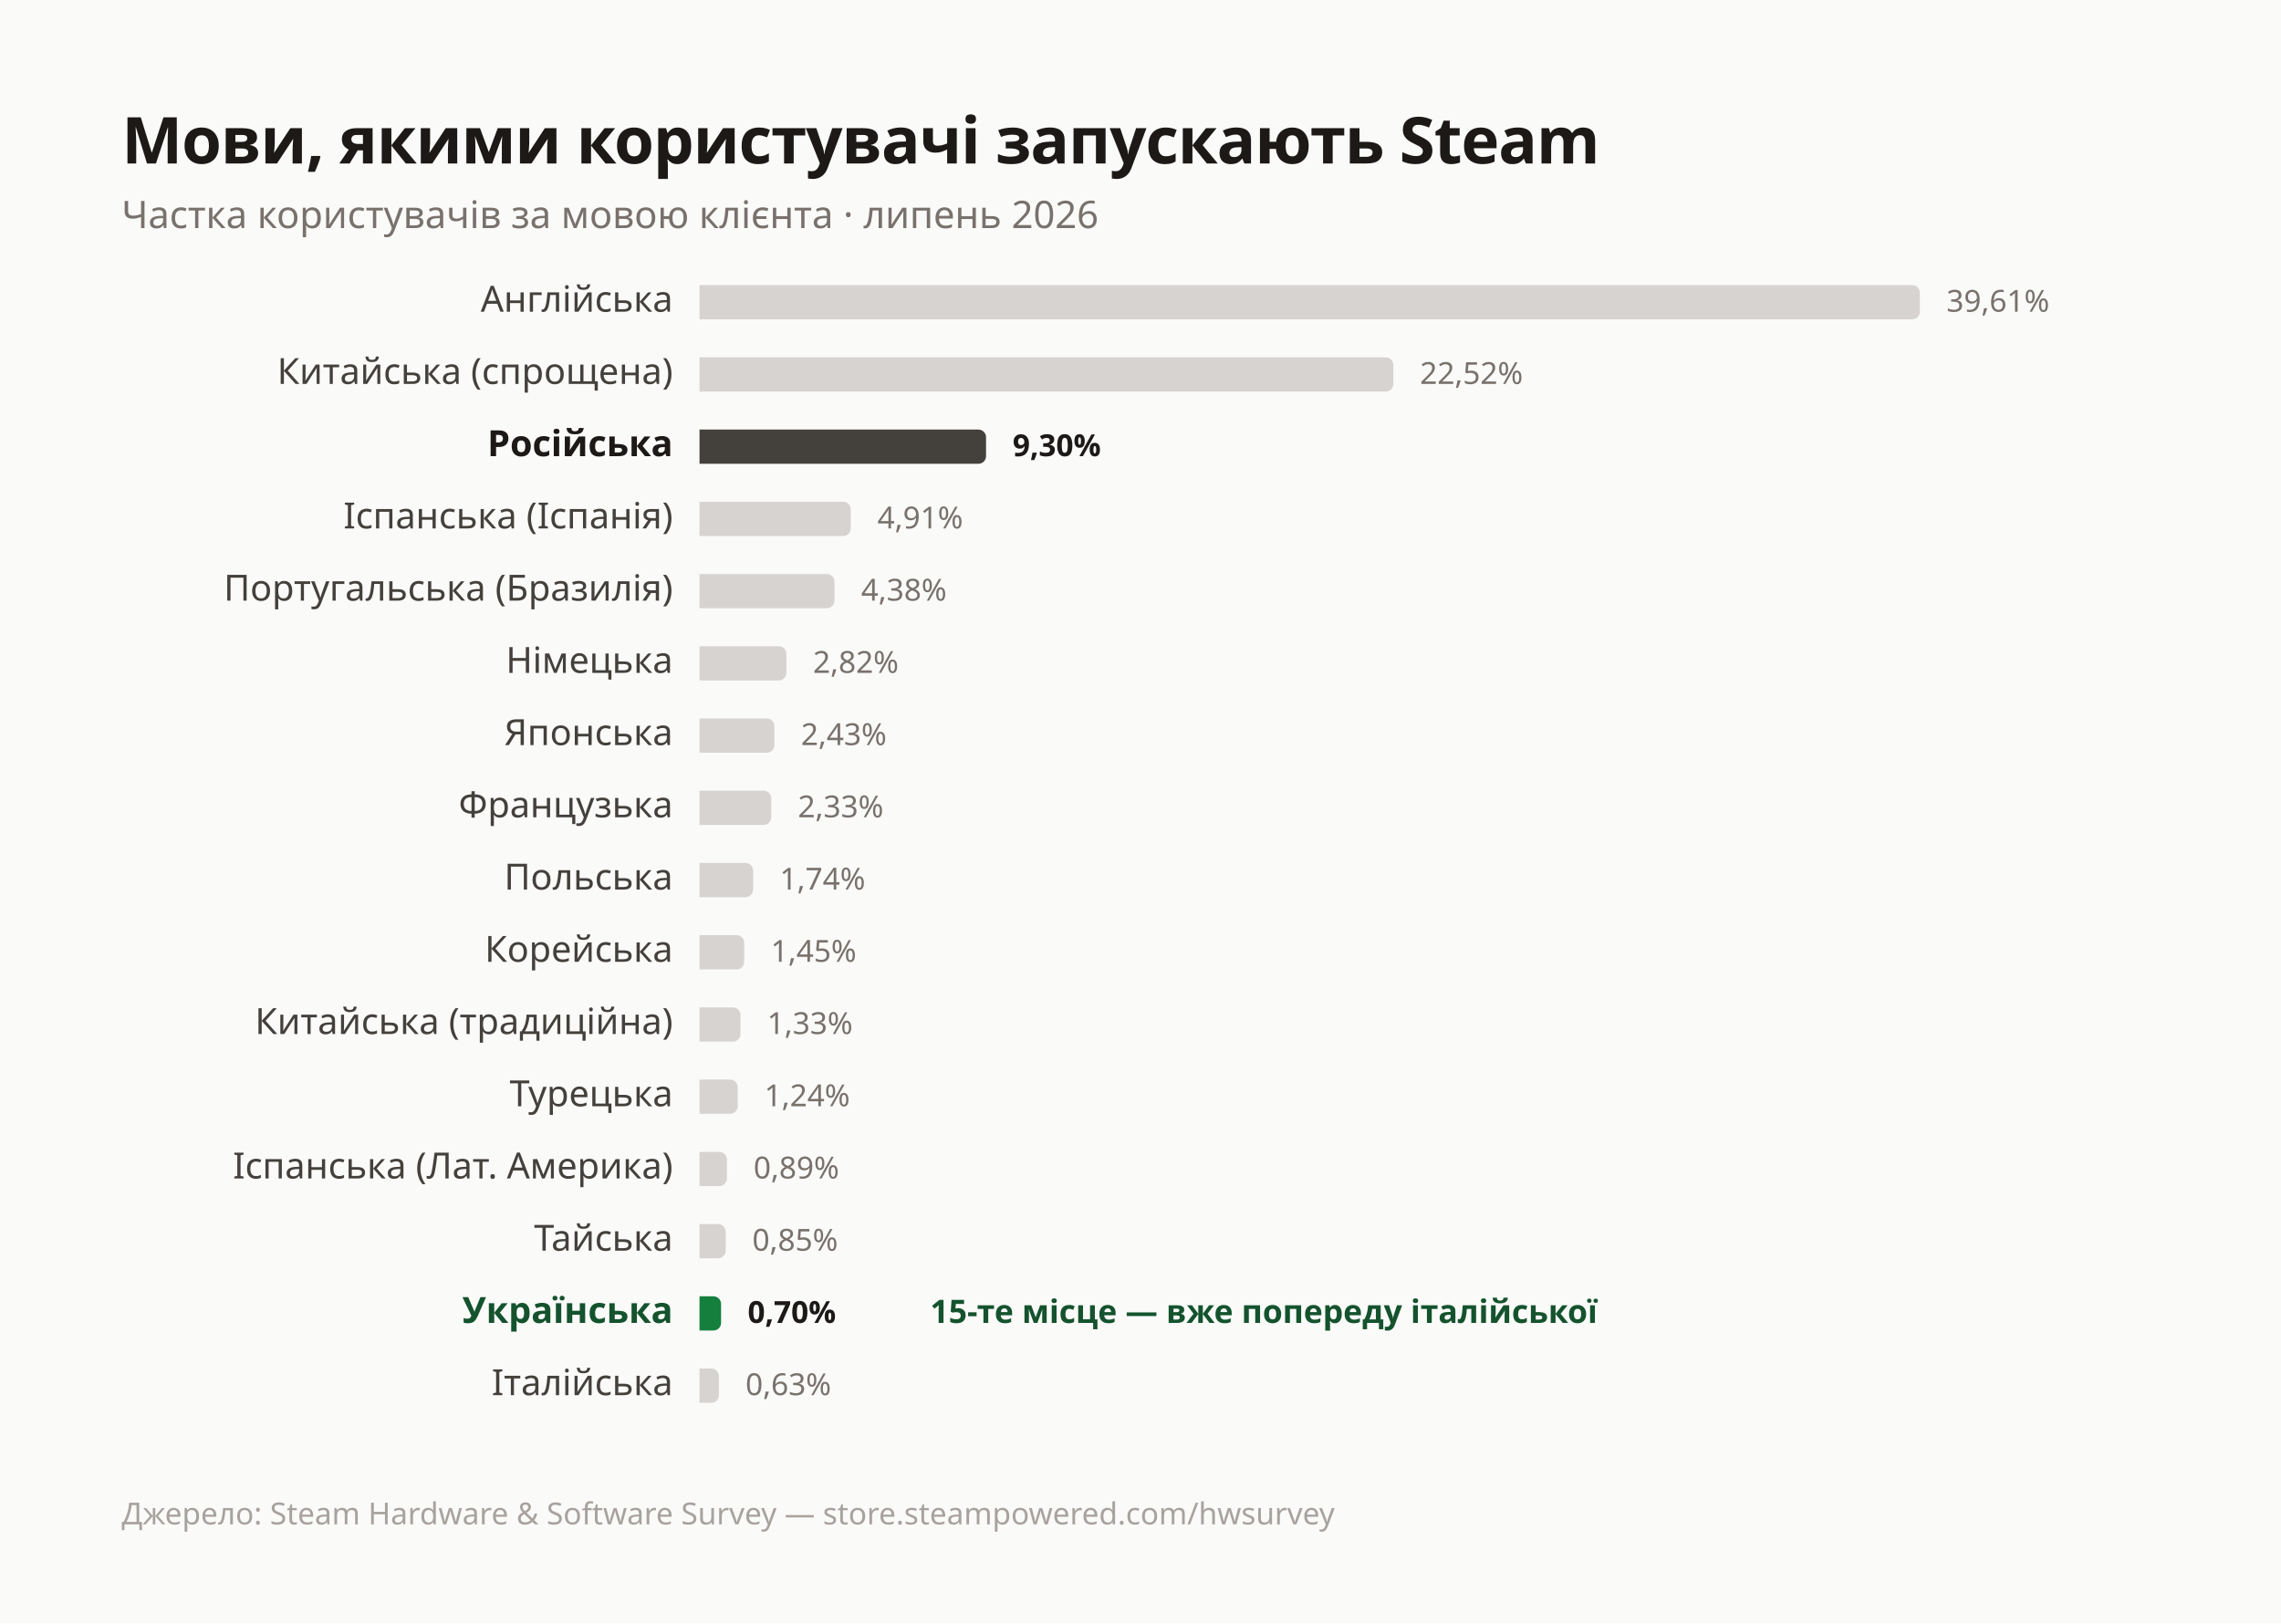
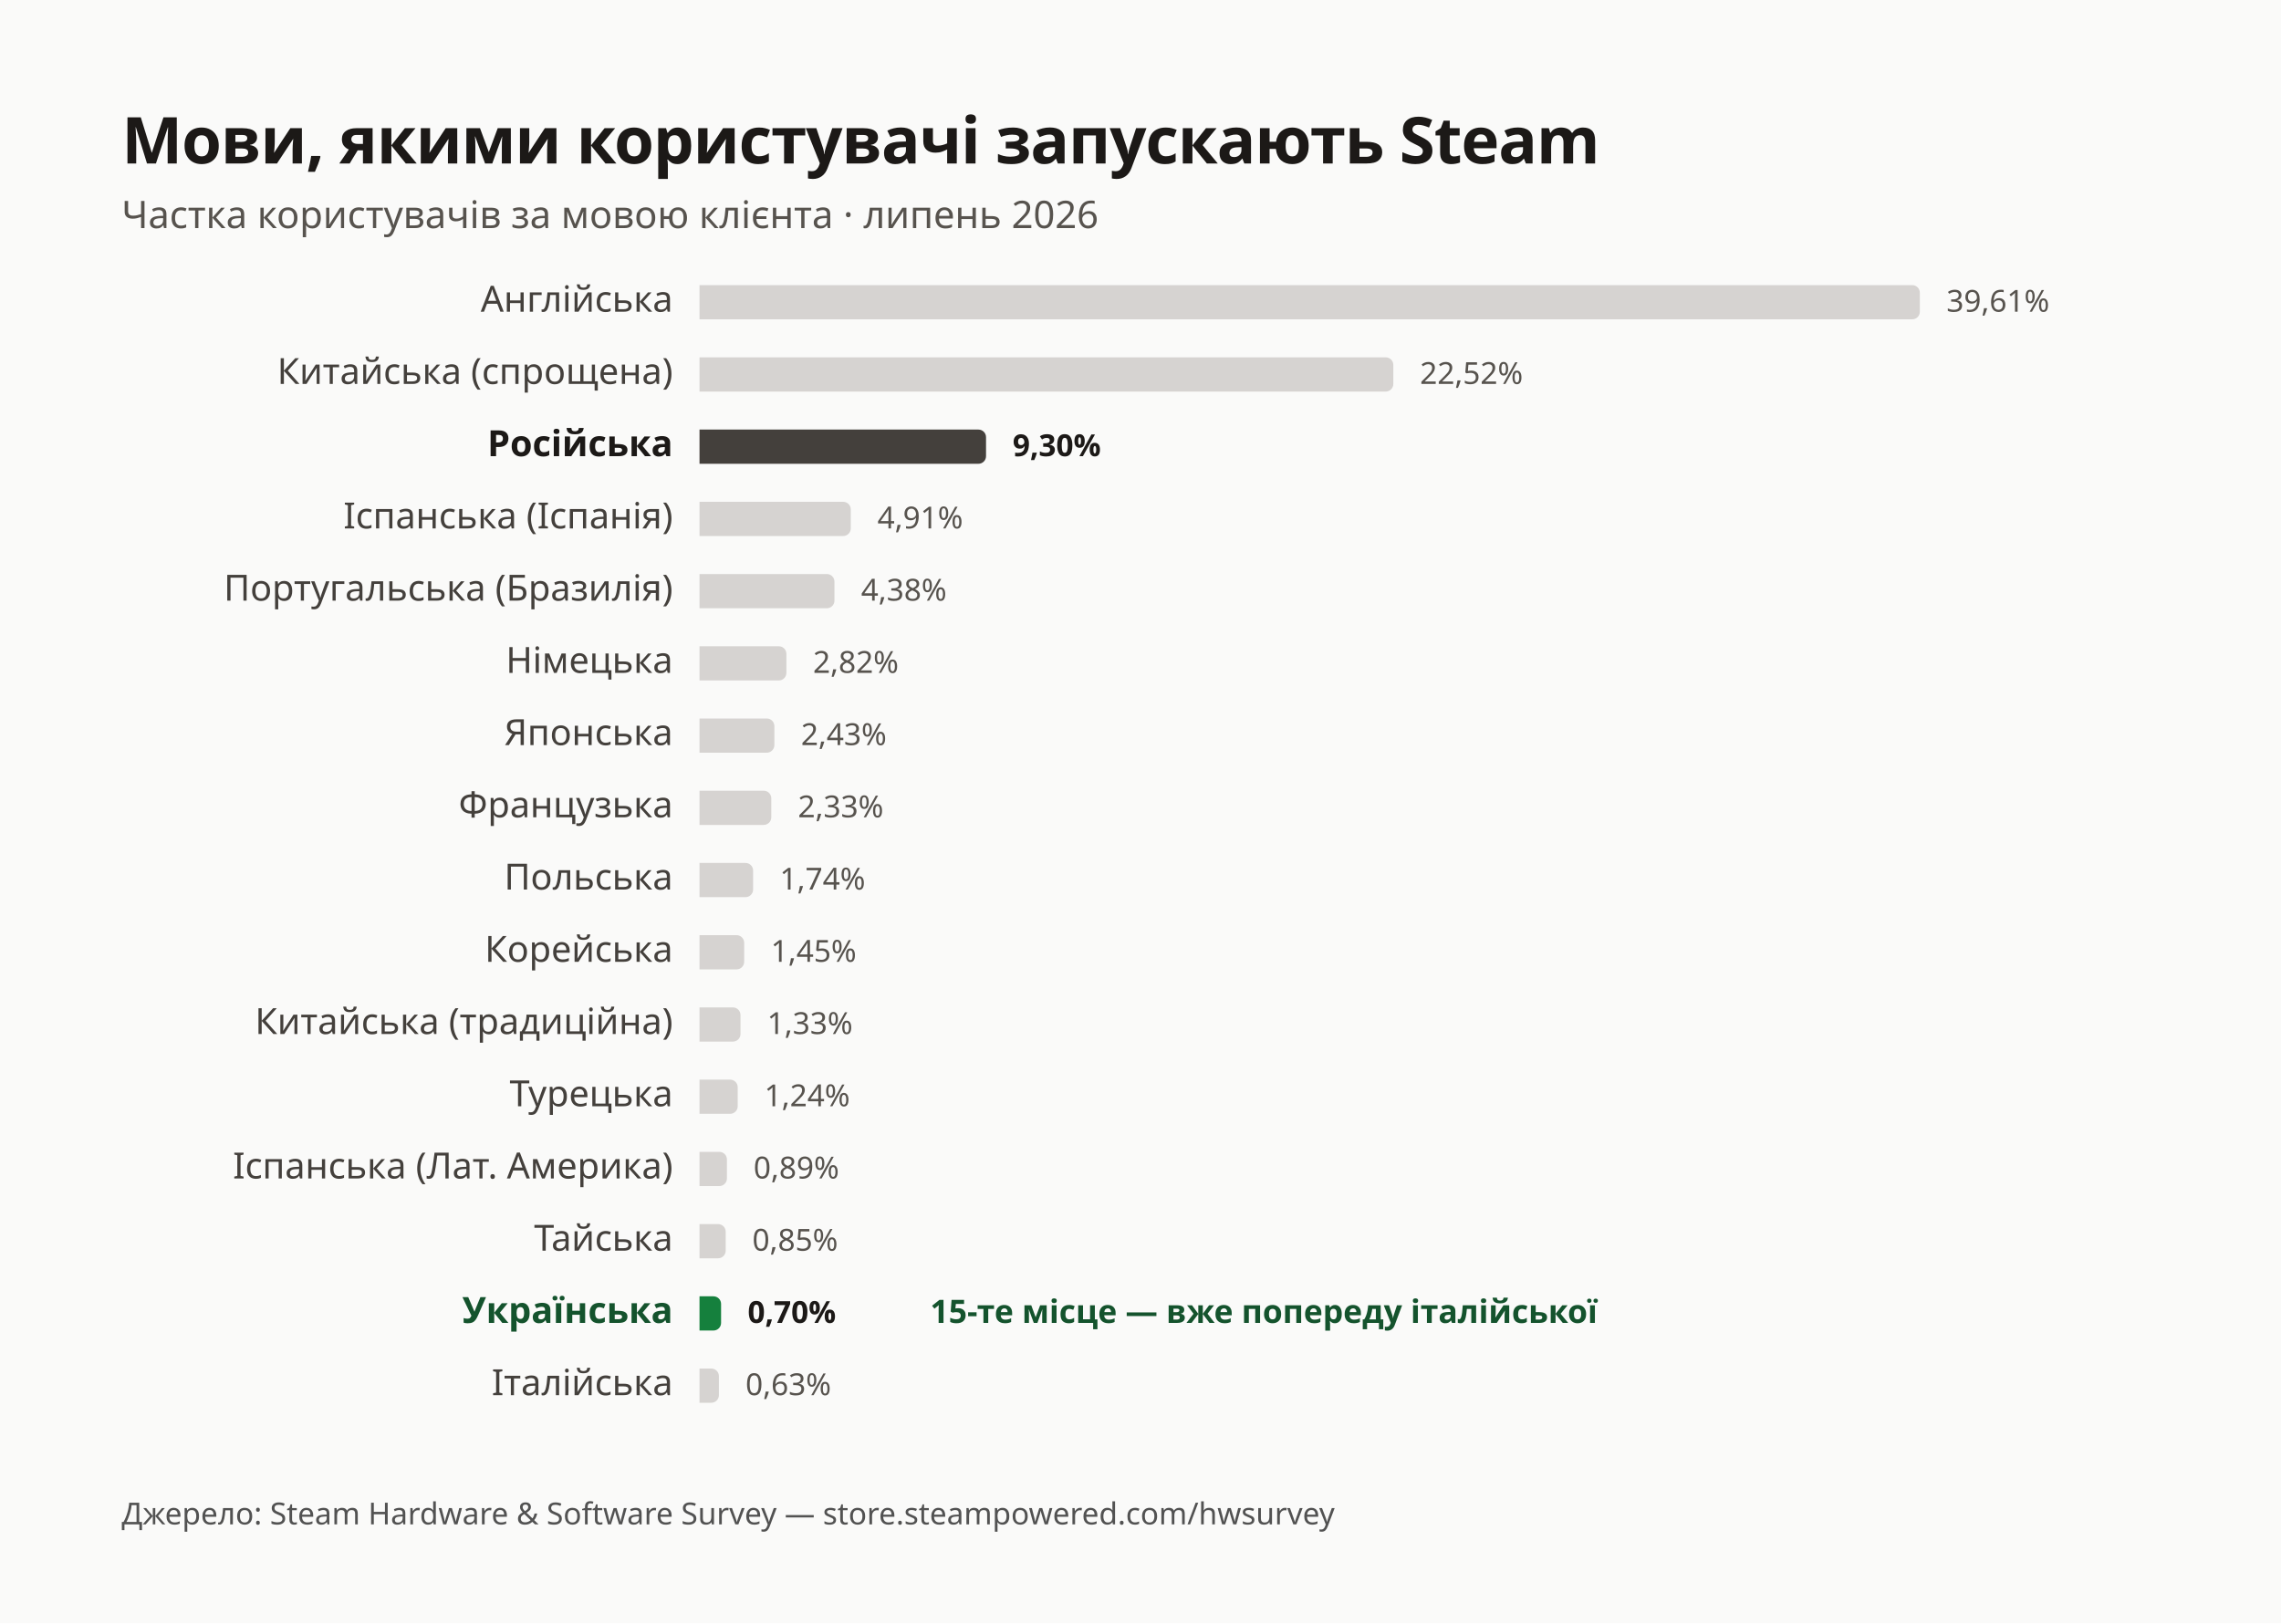
<svg xmlns="http://www.w3.org/2000/svg" viewBox="0 0 1200 854" role="img" aria-label="Стовпчикова діаграма мов клієнтів Steam за липень 2026: російська третя з 9,30%, українська пʼятнадцята з 0,70%, одразу попереду італійської з 0,63%" class="m-chart">
  <rect width="1200" height="854" fill="var(--chart-bg, #FAFAF9)" />
  <text x="64" y="86" font-family="'Fixel Text', ui-sans-serif, system-ui, sans-serif" font-size="34" font-weight="800" letter-spacing="-0.5" fill="var(--chart-ink-strong, #1C1917)">Мови, якими користувачі запускають Steam</text>
-   <text x="64" y="120" font-family="'Fixel Text', ui-sans-serif, system-ui, sans-serif" font-size="20" fill="var(--chart-ink-soft, #78716C)">Частка користувачів за мовою клієнта · липень 2026</text>
+   <text x="64" y="120" font-family="'Fixel Text', ui-sans-serif, system-ui, sans-serif" font-size="20" fill="var(--chart-ink-soft, #57534E)">Частка користувачів за мовою клієнта · липень 2026</text>
  <g>
    <text x="354" y="164" font-family="'Fixel Text', ui-sans-serif, system-ui, sans-serif" font-size="19" font-weight="400" fill="var(--chart-ink, #44403C)" text-anchor="end">Англійська</text>
    <path d="M368 150 H1006 A4 4 0 0 1 1010 154 V164 A4 4 0 0 1 1006 168 H368 Z" fill="var(--chart-neutral, #D6D3D1)" />
-     <text x="1024" y="164" font-family="'Fixel Text', ui-sans-serif, system-ui, sans-serif" font-size="16" font-weight="400" fill="var(--chart-ink-soft, #78716C)" text-anchor="start" style="font-variant-numeric:tabular-nums">39,61%</text>
+     <text x="1024" y="164" font-family="'Fixel Text', ui-sans-serif, system-ui, sans-serif" font-size="16" font-weight="400" fill="var(--chart-ink-soft, #57534E)" text-anchor="start" style="font-variant-numeric:tabular-nums">39,61%</text>
  </g>
  <g>
    <text x="354" y="202" font-family="'Fixel Text', ui-sans-serif, system-ui, sans-serif" font-size="19" font-weight="400" fill="var(--chart-ink, #44403C)" text-anchor="end">Китайська (спрощена)</text>
    <path d="M368 188 H729.005 A4 4 0 0 1 733.005 192 V202 A4 4 0 0 1 729.005 206 H368 Z" fill="var(--chart-neutral, #D6D3D1)" />
-     <text x="747.005" y="202" font-family="'Fixel Text', ui-sans-serif, system-ui, sans-serif" font-size="16" font-weight="400" fill="var(--chart-ink-soft, #78716C)" text-anchor="start" style="font-variant-numeric:tabular-nums">22,52%</text>
+     <text x="747.005" y="202" font-family="'Fixel Text', ui-sans-serif, system-ui, sans-serif" font-size="16" font-weight="400" fill="var(--chart-ink-soft, #57534E)" text-anchor="start" style="font-variant-numeric:tabular-nums">22,52%</text>
  </g>
  <g>
    <text x="354" y="240" font-family="'Fixel Text', ui-sans-serif, system-ui, sans-serif" font-size="19" font-weight="700" fill="var(--chart-ink-strong, #1C1917)" text-anchor="end">Російська</text>
    <path d="M368 226 H514.735 A4 4 0 0 1 518.735 230 V240 A4 4 0 0 1 514.735 244 H368 Z" fill="var(--chart-ru, #44403C)" />
    <text x="532.735" y="240" font-family="'Fixel Text', ui-sans-serif, system-ui, sans-serif" font-size="16" font-weight="600" fill="var(--chart-ink-strong, #1C1917)" text-anchor="start" style="font-variant-numeric:tabular-nums">9,30%</text>
  </g>
  <g>
    <text x="354" y="278" font-family="'Fixel Text', ui-sans-serif, system-ui, sans-serif" font-size="19" font-weight="400" fill="var(--chart-ink, #44403C)" text-anchor="end">Іспанська (Іспанія)</text>
    <path d="M368 264 H443.581 A4 4 0 0 1 447.581 268 V278 A4 4 0 0 1 443.581 282 H368 Z" fill="var(--chart-neutral, #D6D3D1)" />
-     <text x="461.581" y="278" font-family="'Fixel Text', ui-sans-serif, system-ui, sans-serif" font-size="16" font-weight="400" fill="var(--chart-ink-soft, #78716C)" text-anchor="start" style="font-variant-numeric:tabular-nums">4,91%</text>
+     <text x="461.581" y="278" font-family="'Fixel Text', ui-sans-serif, system-ui, sans-serif" font-size="16" font-weight="400" fill="var(--chart-ink-soft, #57534E)" text-anchor="start" style="font-variant-numeric:tabular-nums">4,91%</text>
  </g>
  <g>
    <text x="354" y="316" font-family="'Fixel Text', ui-sans-serif, system-ui, sans-serif" font-size="19" font-weight="400" fill="var(--chart-ink, #44403C)" text-anchor="end">Португальська (Бразилія)</text>
    <path d="M368 302 H434.991 A4 4 0 0 1 438.991 306 V316 A4 4 0 0 1 434.991 320 H368 Z" fill="var(--chart-neutral, #D6D3D1)" />
-     <text x="452.991" y="316" font-family="'Fixel Text', ui-sans-serif, system-ui, sans-serif" font-size="16" font-weight="400" fill="var(--chart-ink-soft, #78716C)" text-anchor="start" style="font-variant-numeric:tabular-nums">4,38%</text>
+     <text x="452.991" y="316" font-family="'Fixel Text', ui-sans-serif, system-ui, sans-serif" font-size="16" font-weight="400" fill="var(--chart-ink-soft, #57534E)" text-anchor="start" style="font-variant-numeric:tabular-nums">4,38%</text>
  </g>
  <g>
    <text x="354" y="354" font-family="'Fixel Text', ui-sans-serif, system-ui, sans-serif" font-size="19" font-weight="400" fill="var(--chart-ink, #44403C)" text-anchor="end">Німецька</text>
    <path d="M368 340 H409.707 A4 4 0 0 1 413.707 344 V354 A4 4 0 0 1 409.707 358 H368 Z" fill="var(--chart-neutral, #D6D3D1)" />
-     <text x="427.707" y="354" font-family="'Fixel Text', ui-sans-serif, system-ui, sans-serif" font-size="16" font-weight="400" fill="var(--chart-ink-soft, #78716C)" text-anchor="start" style="font-variant-numeric:tabular-nums">2,82%</text>
+     <text x="427.707" y="354" font-family="'Fixel Text', ui-sans-serif, system-ui, sans-serif" font-size="16" font-weight="400" fill="var(--chart-ink-soft, #57534E)" text-anchor="start" style="font-variant-numeric:tabular-nums">2,82%</text>
  </g>
  <g>
    <text x="354" y="392" font-family="'Fixel Text', ui-sans-serif, system-ui, sans-serif" font-size="19" font-weight="400" fill="var(--chart-ink, #44403C)" text-anchor="end">Японська</text>
    <path d="M368 378 H403.386 A4 4 0 0 1 407.386 382 V392 A4 4 0 0 1 403.386 396 H368 Z" fill="var(--chart-neutral, #D6D3D1)" />
-     <text x="421.386" y="392" font-family="'Fixel Text', ui-sans-serif, system-ui, sans-serif" font-size="16" font-weight="400" fill="var(--chart-ink-soft, #78716C)" text-anchor="start" style="font-variant-numeric:tabular-nums">2,43%</text>
+     <text x="421.386" y="392" font-family="'Fixel Text', ui-sans-serif, system-ui, sans-serif" font-size="16" font-weight="400" fill="var(--chart-ink-soft, #57534E)" text-anchor="start" style="font-variant-numeric:tabular-nums">2,43%</text>
  </g>
  <g>
    <text x="354" y="430" font-family="'Fixel Text', ui-sans-serif, system-ui, sans-serif" font-size="19" font-weight="400" fill="var(--chart-ink, #44403C)" text-anchor="end">Французька</text>
    <path d="M368 416 H401.765 A4 4 0 0 1 405.765 420 V430 A4 4 0 0 1 401.765 434 H368 Z" fill="var(--chart-neutral, #D6D3D1)" />
-     <text x="419.765" y="430" font-family="'Fixel Text', ui-sans-serif, system-ui, sans-serif" font-size="16" font-weight="400" fill="var(--chart-ink-soft, #78716C)" text-anchor="start" style="font-variant-numeric:tabular-nums">2,33%</text>
+     <text x="419.765" y="430" font-family="'Fixel Text', ui-sans-serif, system-ui, sans-serif" font-size="16" font-weight="400" fill="var(--chart-ink-soft, #57534E)" text-anchor="start" style="font-variant-numeric:tabular-nums">2,33%</text>
  </g>
  <g>
    <text x="354" y="468" font-family="'Fixel Text', ui-sans-serif, system-ui, sans-serif" font-size="19" font-weight="400" fill="var(--chart-ink, #44403C)" text-anchor="end">Польська</text>
    <path d="M368 454 H392.202 A4 4 0 0 1 396.202 458 V468 A4 4 0 0 1 392.202 472 H368 Z" fill="var(--chart-neutral, #D6D3D1)" />
-     <text x="410.202" y="468" font-family="'Fixel Text', ui-sans-serif, system-ui, sans-serif" font-size="16" font-weight="400" fill="var(--chart-ink-soft, #78716C)" text-anchor="start" style="font-variant-numeric:tabular-nums">1,74%</text>
+     <text x="410.202" y="468" font-family="'Fixel Text', ui-sans-serif, system-ui, sans-serif" font-size="16" font-weight="400" fill="var(--chart-ink-soft, #57534E)" text-anchor="start" style="font-variant-numeric:tabular-nums">1,74%</text>
  </g>
  <g>
    <text x="354" y="506" font-family="'Fixel Text', ui-sans-serif, system-ui, sans-serif" font-size="19" font-weight="400" fill="var(--chart-ink, #44403C)" text-anchor="end">Корейська</text>
    <path d="M368 492 H387.502 A4 4 0 0 1 391.502 496 V506 A4 4 0 0 1 387.502 510 H368 Z" fill="var(--chart-neutral, #D6D3D1)" />
-     <text x="405.502" y="506" font-family="'Fixel Text', ui-sans-serif, system-ui, sans-serif" font-size="16" font-weight="400" fill="var(--chart-ink-soft, #78716C)" text-anchor="start" style="font-variant-numeric:tabular-nums">1,45%</text>
+     <text x="405.502" y="506" font-family="'Fixel Text', ui-sans-serif, system-ui, sans-serif" font-size="16" font-weight="400" fill="var(--chart-ink-soft, #57534E)" text-anchor="start" style="font-variant-numeric:tabular-nums">1,45%</text>
  </g>
  <g>
    <text x="354" y="544" font-family="'Fixel Text', ui-sans-serif, system-ui, sans-serif" font-size="19" font-weight="400" fill="var(--chart-ink, #44403C)" text-anchor="end">Китайська (традиційна)</text>
    <path d="M368 530 H385.557 A4 4 0 0 1 389.557 534 V544 A4 4 0 0 1 385.557 548 H368 Z" fill="var(--chart-neutral, #D6D3D1)" />
-     <text x="403.557" y="544" font-family="'Fixel Text', ui-sans-serif, system-ui, sans-serif" font-size="16" font-weight="400" fill="var(--chart-ink-soft, #78716C)" text-anchor="start" style="font-variant-numeric:tabular-nums">1,33%</text>
+     <text x="403.557" y="544" font-family="'Fixel Text', ui-sans-serif, system-ui, sans-serif" font-size="16" font-weight="400" fill="var(--chart-ink-soft, #57534E)" text-anchor="start" style="font-variant-numeric:tabular-nums">1,33%</text>
  </g>
  <g>
    <text x="354" y="582" font-family="'Fixel Text', ui-sans-serif, system-ui, sans-serif" font-size="19" font-weight="400" fill="var(--chart-ink, #44403C)" text-anchor="end">Турецька</text>
    <path d="M368 568 H384.098 A4 4 0 0 1 388.098 572 V582 A4 4 0 0 1 384.098 586 H368 Z" fill="var(--chart-neutral, #D6D3D1)" />
-     <text x="402.098" y="582" font-family="'Fixel Text', ui-sans-serif, system-ui, sans-serif" font-size="16" font-weight="400" fill="var(--chart-ink-soft, #78716C)" text-anchor="start" style="font-variant-numeric:tabular-nums">1,24%</text>
+     <text x="402.098" y="582" font-family="'Fixel Text', ui-sans-serif, system-ui, sans-serif" font-size="16" font-weight="400" fill="var(--chart-ink-soft, #57534E)" text-anchor="start" style="font-variant-numeric:tabular-nums">1,24%</text>
  </g>
  <g>
    <text x="354" y="620" font-family="'Fixel Text', ui-sans-serif, system-ui, sans-serif" font-size="19" font-weight="400" fill="var(--chart-ink, #44403C)" text-anchor="end">Іспанська (Лат. Америка)</text>
    <path d="M368 606 H378.425 A4 4 0 0 1 382.425 610 V620 A4 4 0 0 1 378.425 624 H368 Z" fill="var(--chart-neutral, #D6D3D1)" />
-     <text x="396.425" y="620" font-family="'Fixel Text', ui-sans-serif, system-ui, sans-serif" font-size="16" font-weight="400" fill="var(--chart-ink-soft, #78716C)" text-anchor="start" style="font-variant-numeric:tabular-nums">0,89%</text>
+     <text x="396.425" y="620" font-family="'Fixel Text', ui-sans-serif, system-ui, sans-serif" font-size="16" font-weight="400" fill="var(--chart-ink-soft, #57534E)" text-anchor="start" style="font-variant-numeric:tabular-nums">0,89%</text>
  </g>
  <g>
    <text x="354" y="658" font-family="'Fixel Text', ui-sans-serif, system-ui, sans-serif" font-size="19" font-weight="400" fill="var(--chart-ink, #44403C)" text-anchor="end">Тайська</text>
    <path d="M368 644 H377.777 A4 4 0 0 1 381.777 648 V658 A4 4 0 0 1 377.777 662 H368 Z" fill="var(--chart-neutral, #D6D3D1)" />
-     <text x="395.777" y="658" font-family="'Fixel Text', ui-sans-serif, system-ui, sans-serif" font-size="16" font-weight="400" fill="var(--chart-ink-soft, #78716C)" text-anchor="start" style="font-variant-numeric:tabular-nums">0,85%</text>
+     <text x="395.777" y="658" font-family="'Fixel Text', ui-sans-serif, system-ui, sans-serif" font-size="16" font-weight="400" fill="var(--chart-ink-soft, #57534E)" text-anchor="start" style="font-variant-numeric:tabular-nums">0,85%</text>
  </g>
  <g>
    <text x="354" y="696" font-family="'Fixel Text', ui-sans-serif, system-ui, sans-serif" font-size="19" font-weight="700" fill="var(--chart-ua-label, #14532D)" text-anchor="end">Українська</text>
    <path d="M368 682 H375.346 A4 4 0 0 1 379.346 686 V696 A4 4 0 0 1 375.346 700 H368 Z" fill="var(--chart-ua, #15803D)" />
    <text x="393.346" y="696" font-family="'Fixel Text', ui-sans-serif, system-ui, sans-serif" font-size="16" font-weight="600" fill="var(--chart-ink-strong, #1C1917)" text-anchor="start" style="font-variant-numeric:tabular-nums">0,70%</text>
    <text x="489.346" y="696" font-family="'Fixel Text', ui-sans-serif, system-ui, sans-serif" font-size="17" font-weight="600" fill="var(--chart-ua-label, #14532D)" text-anchor="start">15-те місце — вже попереду італійської</text>
  </g>
  <g>
    <text x="354" y="734" font-family="'Fixel Text', ui-sans-serif, system-ui, sans-serif" font-size="19" font-weight="400" fill="var(--chart-ink, #44403C)" text-anchor="end">Італійська</text>
    <path d="M368 720 H374.211 A4 4 0 0 1 378.211 724 V734 A4 4 0 0 1 374.211 738 H368 Z" fill="var(--chart-neutral, #D6D3D1)" />
-     <text x="392.211" y="734" font-family="'Fixel Text', ui-sans-serif, system-ui, sans-serif" font-size="16" font-weight="400" fill="var(--chart-ink-soft, #78716C)" text-anchor="start" style="font-variant-numeric:tabular-nums">0,63%</text>
+     <text x="392.211" y="734" font-family="'Fixel Text', ui-sans-serif, system-ui, sans-serif" font-size="16" font-weight="400" fill="var(--chart-ink-soft, #57534E)" text-anchor="start" style="font-variant-numeric:tabular-nums">0,63%</text>
  </g>
-   <text x="64" y="802" font-family="'Fixel Text', ui-sans-serif, system-ui, sans-serif" font-size="16" fill="var(--chart-ink-faint, #A8A29E)">Джерело: Steam Hardware &amp; Software Survey — store.steampowered.com/hwsurvey</text>
+   <text x="64" y="802" font-family="'Fixel Text', ui-sans-serif, system-ui, sans-serif" font-size="16" fill="var(--chart-ink-faint, #525252)">Джерело: Steam Hardware &amp; Software Survey — store.steampowered.com/hwsurvey</text>
</svg>
